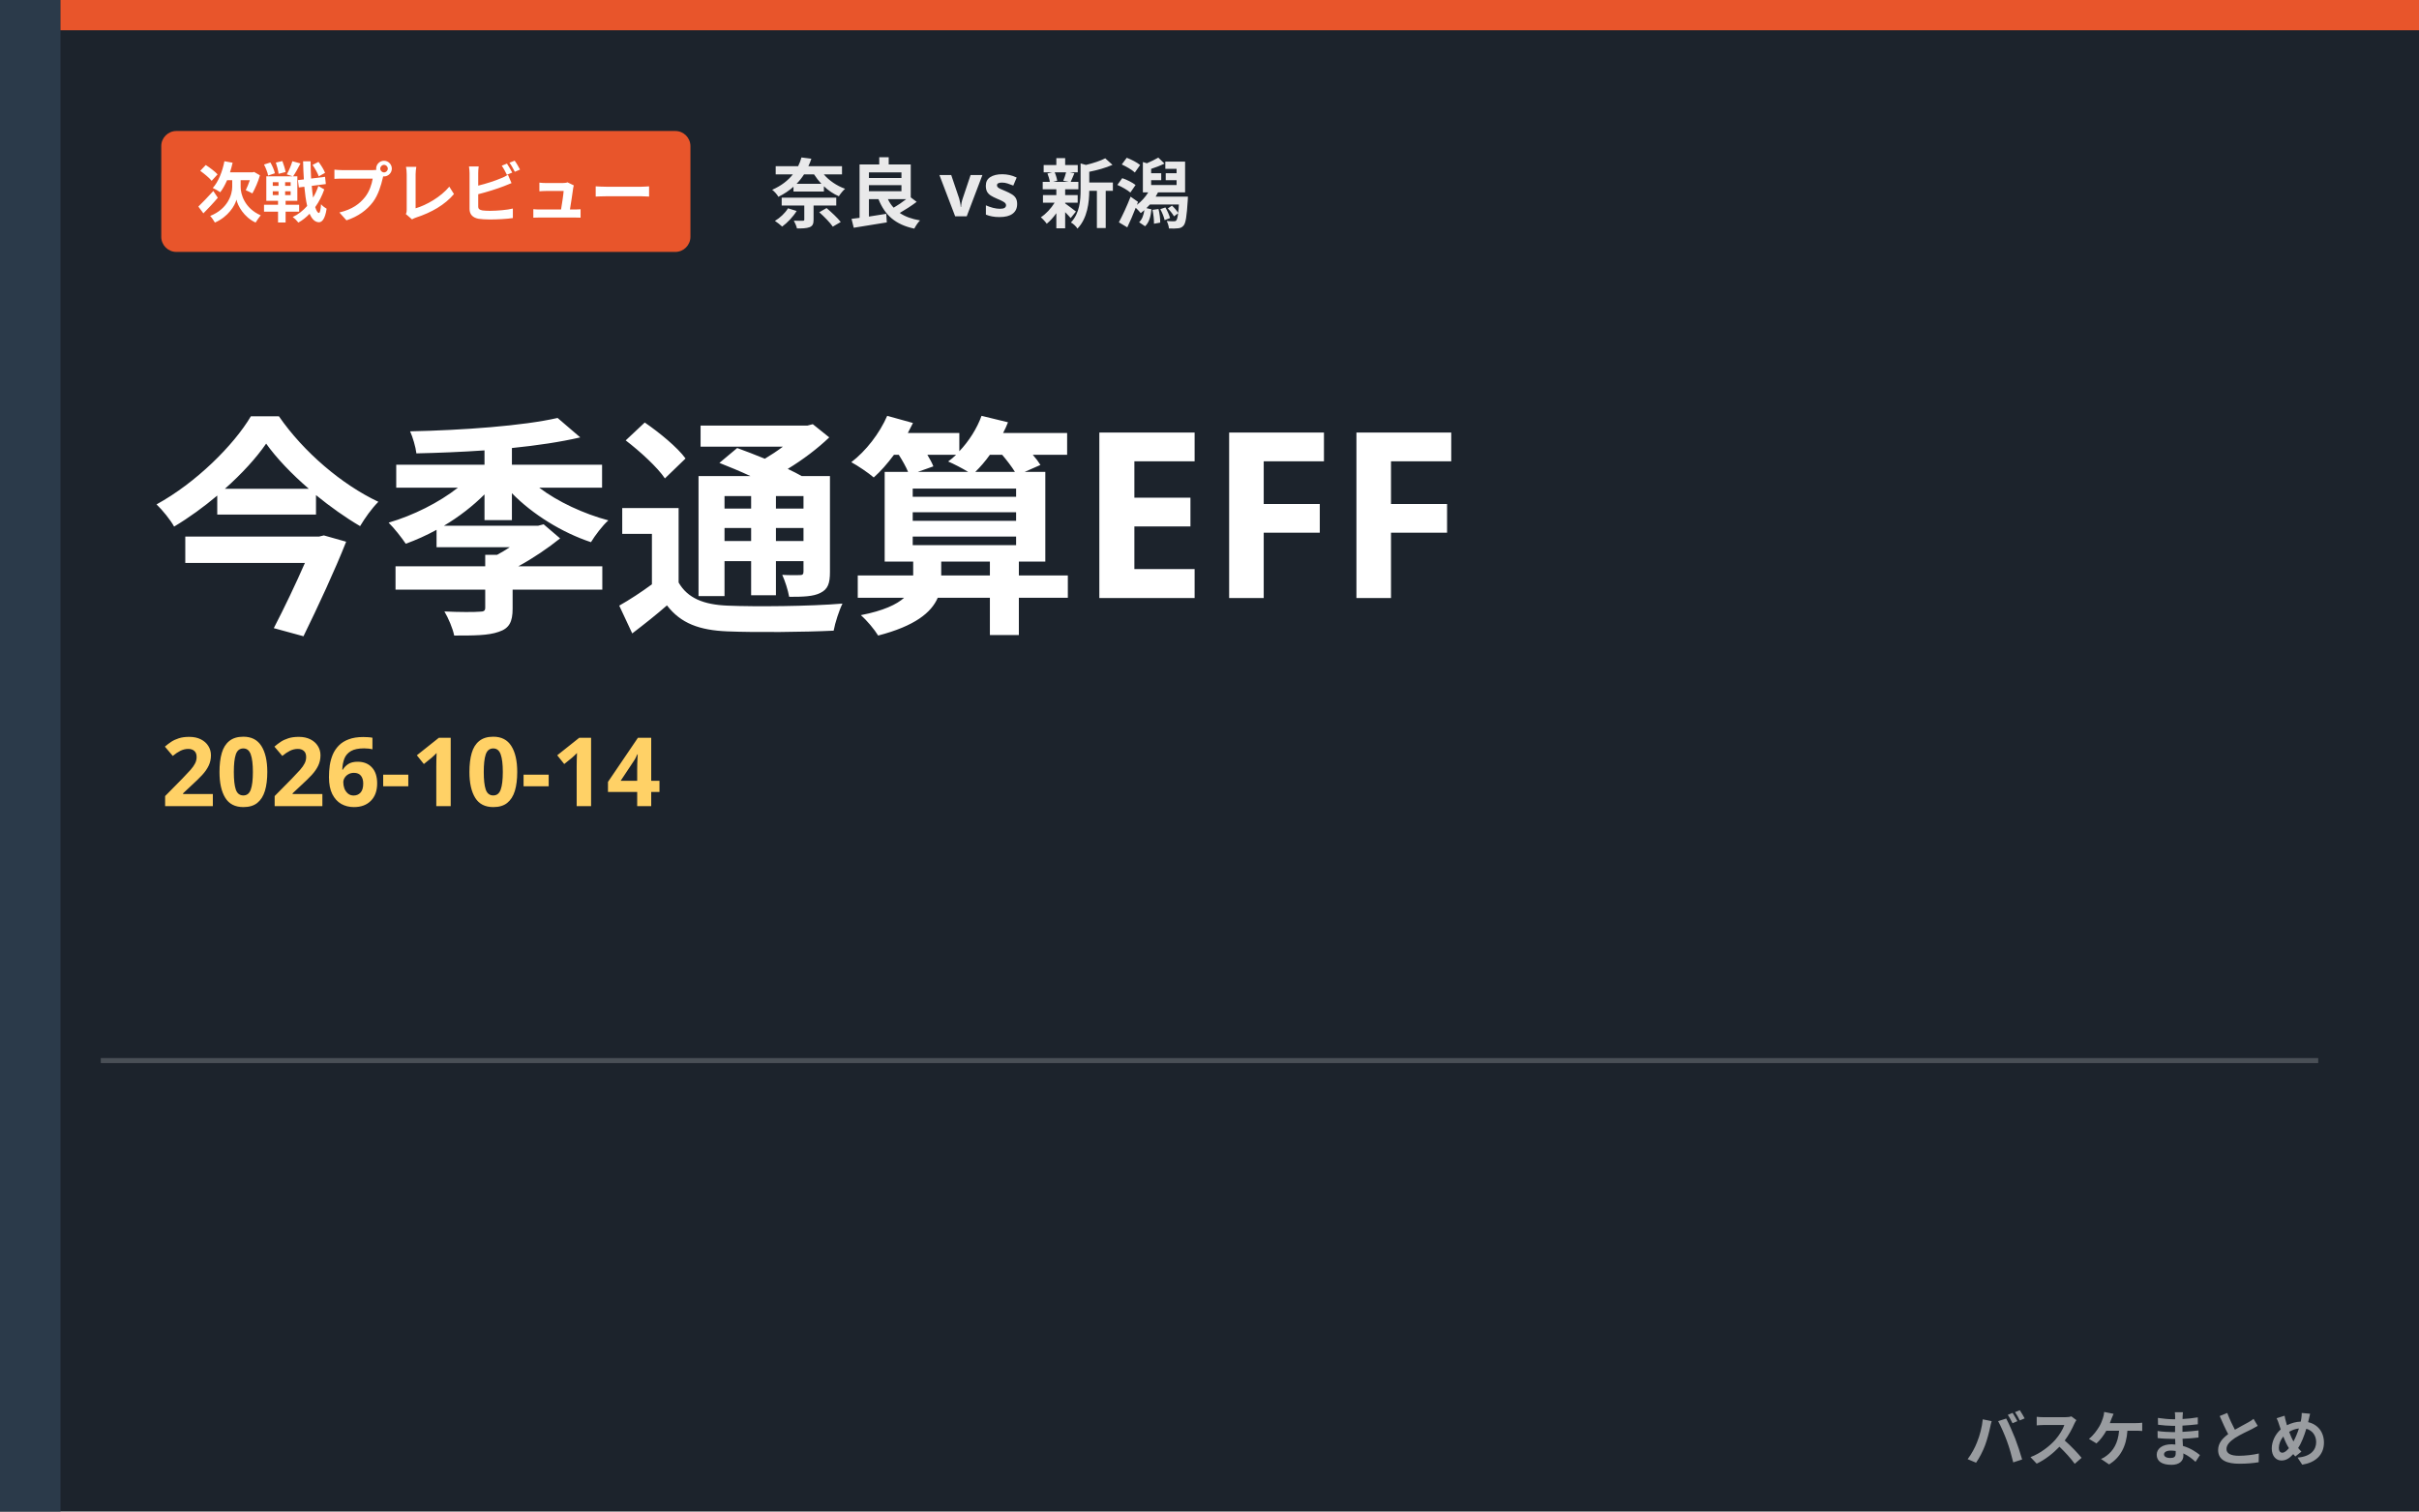
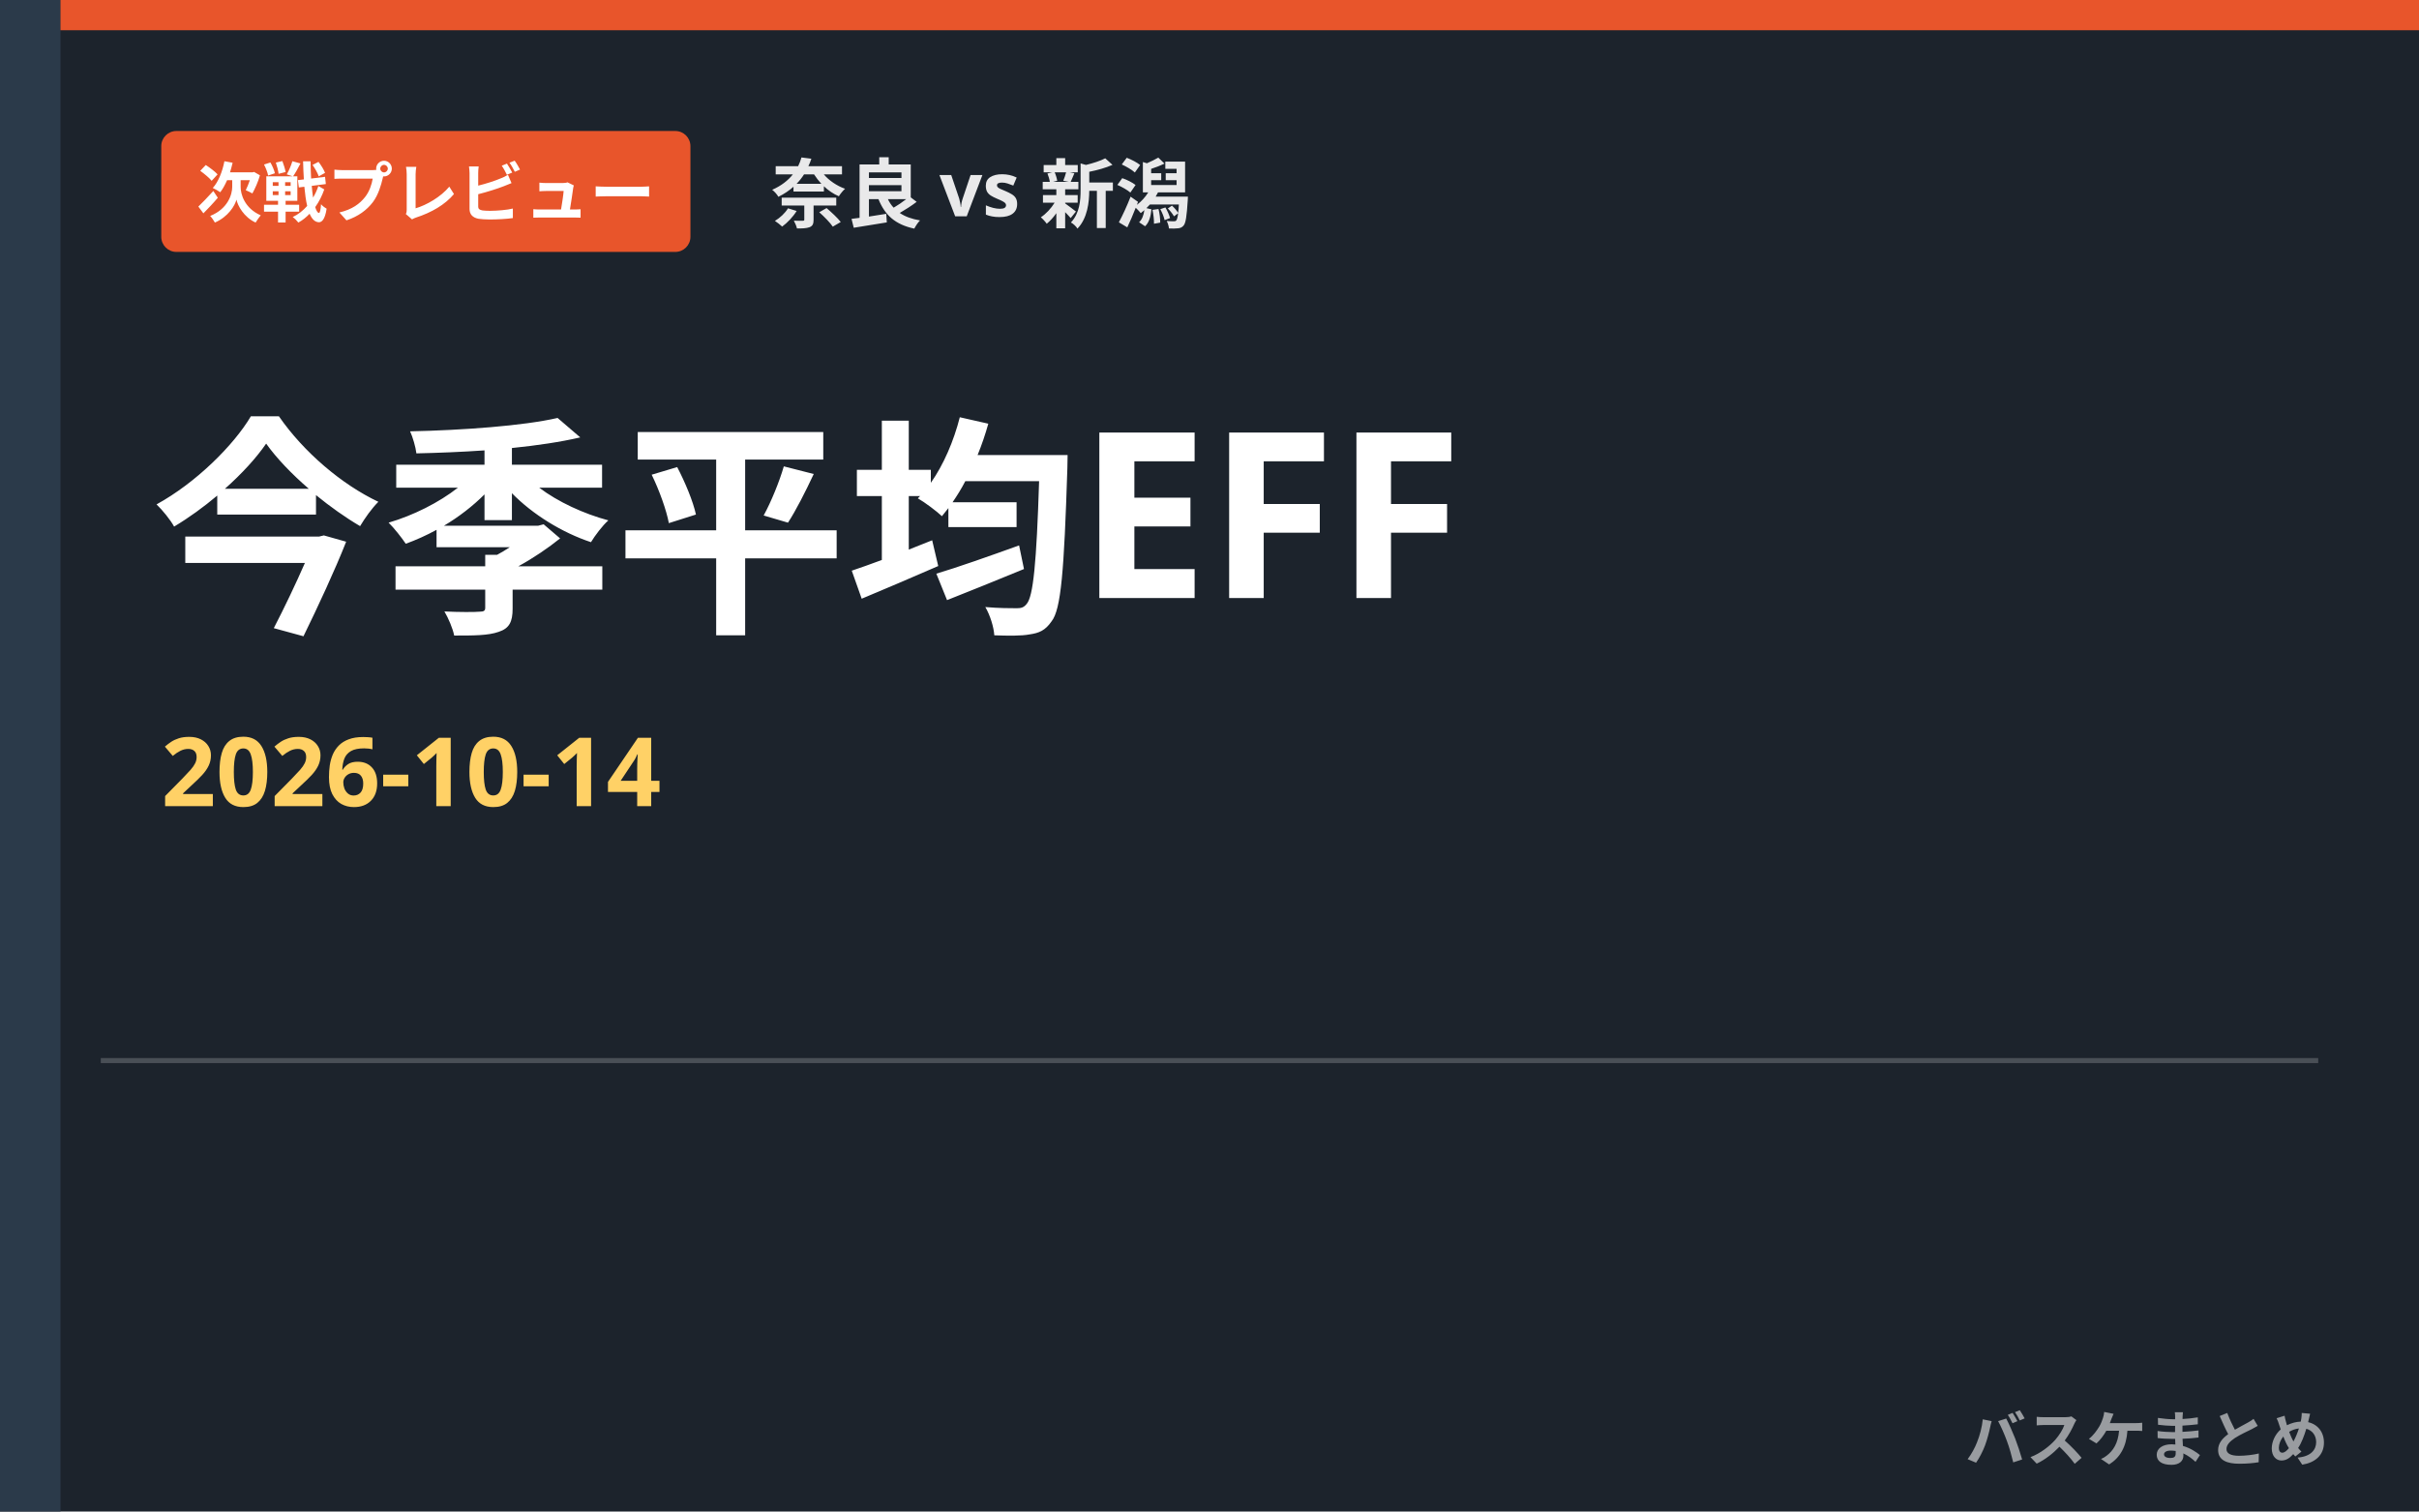
- <svg xmlns="http://www.w3.org/2000/svg" viewBox="0 0 480 300" role="img" aria-label="奈良 vs 新潟 今季通算EFF">
+ <svg xmlns="http://www.w3.org/2000/svg" viewBox="0 0 480 300" role="img" aria-label="奈良 vs 新潟 今季平均EFF">
  <rect width="480" height="300" fill="#1c232c" />
  <rect x="0" y="0" width="12" height="300" fill="#2b3a4a" />
  <rect x="12" y="0" width="468" height="6" fill="#e8552b" />
  <rect x="32" y="26" width="105" height="24" rx="3" fill="#e8552b" />
  <text x="84.5" y="43" text-anchor="middle" font-family="'Hiragino Kaku Gothic ProN','Hiragino Sans','Noto Sans JP','Yu Gothic',Meiryo,sans-serif" font-weight="800" font-size="13" fill="#ffffff">次戦プレビュー</text>
  <text x="153" y="44" font-family="'Hiragino Kaku Gothic ProN','Hiragino Sans','Noto Sans JP','Yu Gothic',Meiryo,sans-serif" font-weight="800" font-size="15" fill="#fff" opacity="0.9">奈良 vs 新潟</text>
-   <text x="30" y="122" font-family="'Hiragino Kaku Gothic ProN','Hiragino Sans','Noto Sans JP','Yu Gothic',Meiryo,sans-serif" font-weight="900" font-size="46" fill="#fff">今季通算EFF</text>
+   <text x="30" y="122" font-family="'Hiragino Kaku Gothic ProN','Hiragino Sans','Noto Sans JP','Yu Gothic',Meiryo,sans-serif" font-weight="900" font-size="46" fill="#fff">今季平均EFF</text>
  <text x="32" y="160" font-family="'Hiragino Kaku Gothic ProN','Hiragino Sans','Noto Sans JP','Yu Gothic',Meiryo,sans-serif" font-weight="800" font-size="19" fill="#ffd166">2026-10-14</text>
  <rect x="20" y="210" width="440" height="1" fill="#fff" opacity="0.2" />
  <text x="462" y="290" text-anchor="end" font-family="'Hiragino Kaku Gothic ProN','Hiragino Sans','Noto Sans JP','Yu Gothic',Meiryo,sans-serif" font-weight="800" font-size="12" fill="#ffffff" opacity="0.55">バスケまとめ</text>
</svg>
